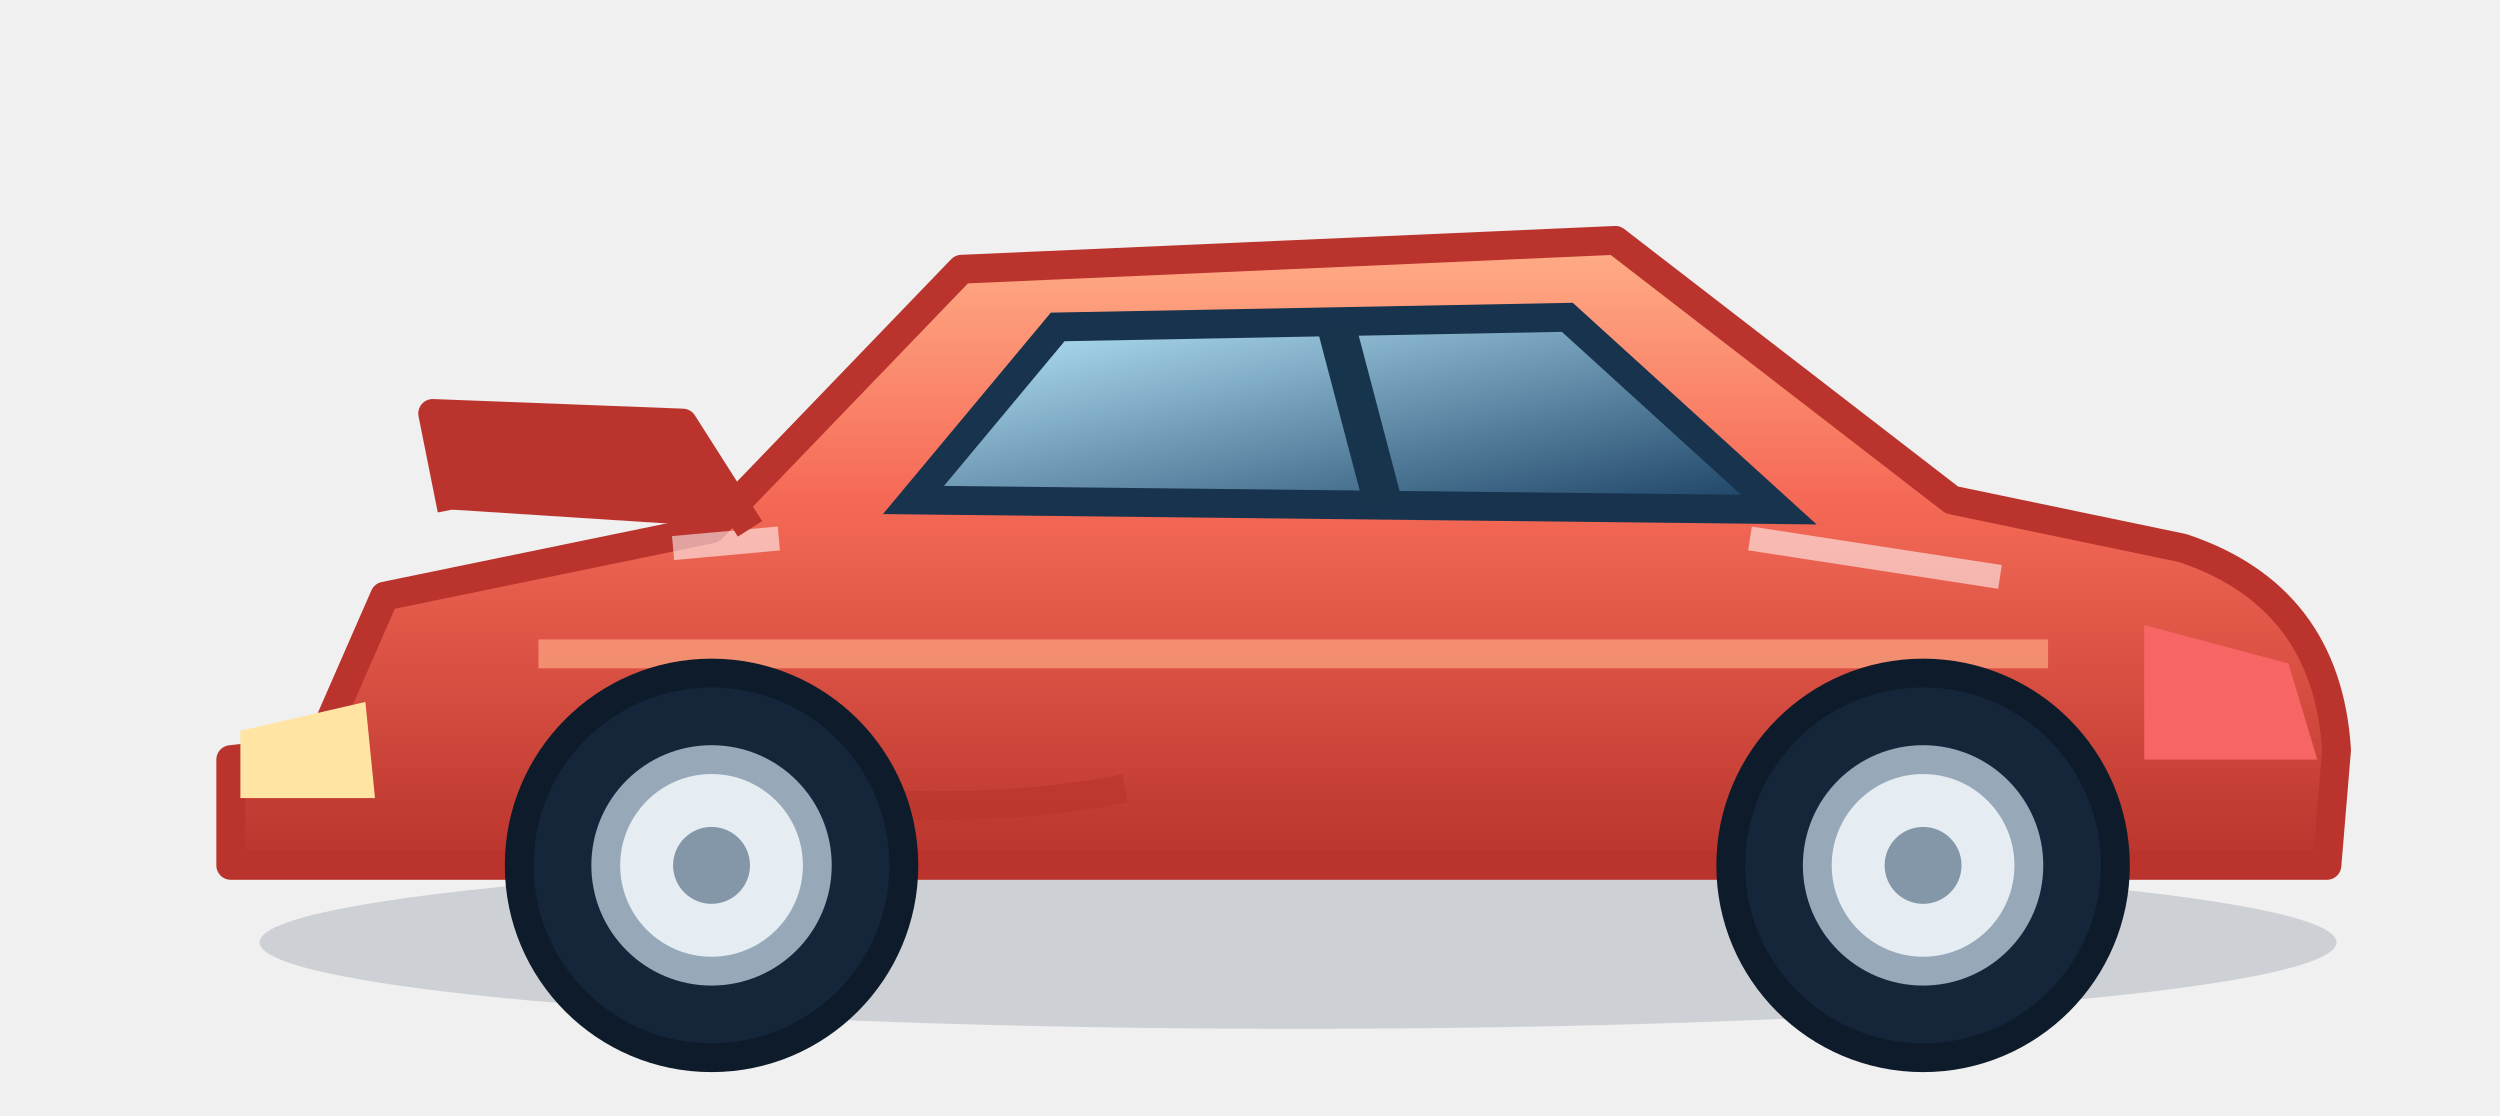
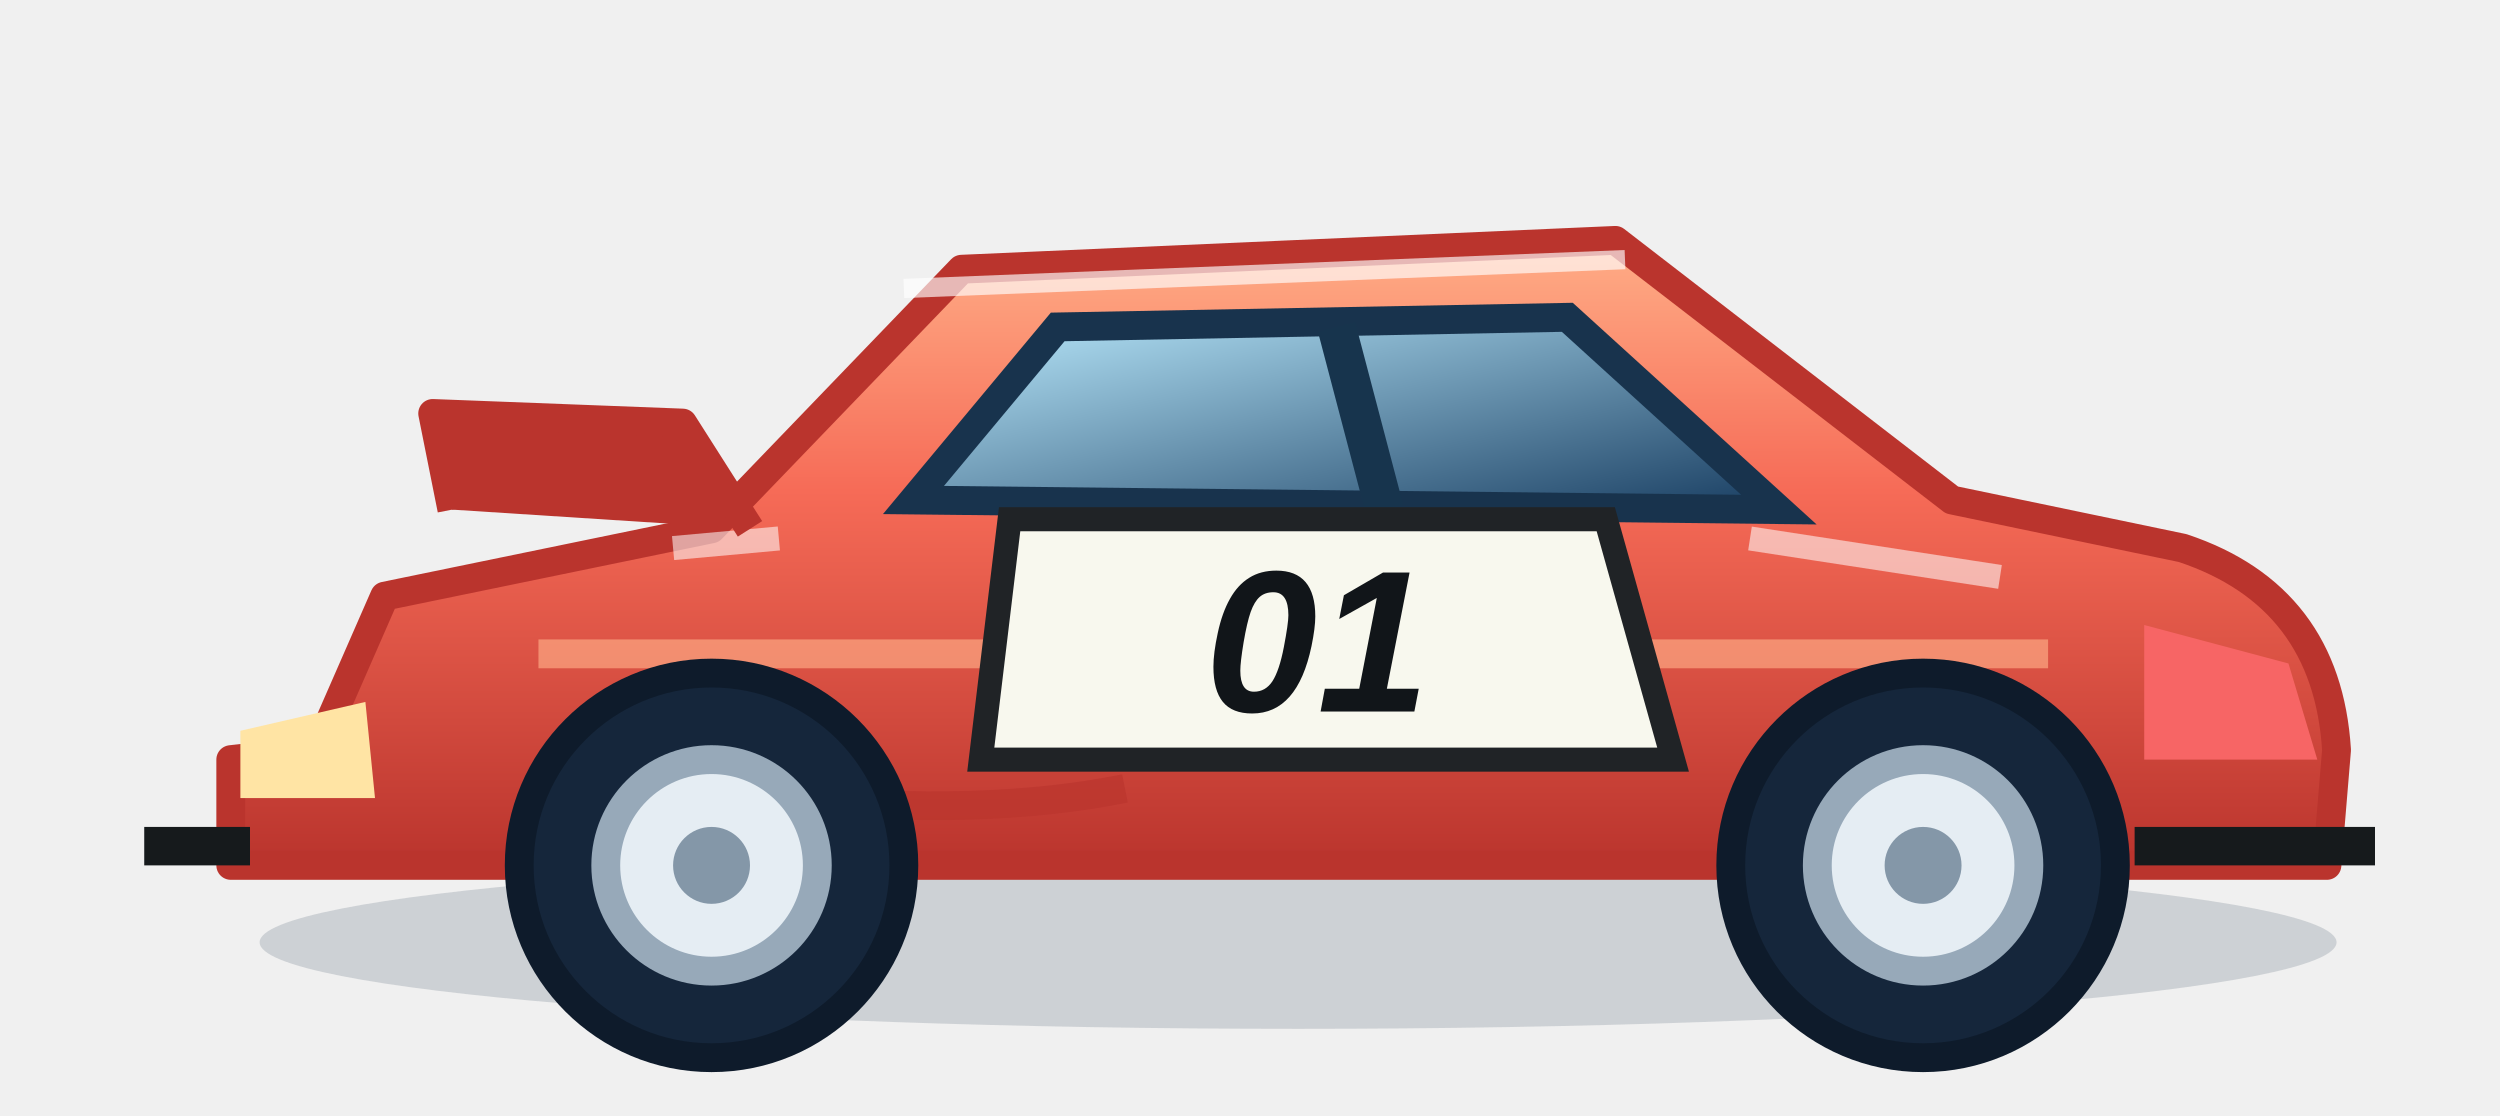
<svg xmlns="http://www.w3.org/2000/svg" viewBox="0 0 260 116" role="img" aria-label="Coral GT">
  <defs>
    <linearGradient id="paint" x1="0" x2="0" y1="0" y2="1">
      <stop stop-color="#ffae87" />
      <stop offset=".4" stop-color="#f66b57" />
      <stop offset="1" stop-color="#ba342d" />
    </linearGradient>
    <linearGradient id="glass" x1="0" x2="1" y1="0" y2="1">
      <stop stop-color="#bcecff" />
      <stop offset="1" stop-color="#183d61" />
    </linearGradient>
  </defs>
  <ellipse cx="135" cy="98" rx="108" ry="9" fill="#142b43" opacity=".16" />
  <path d="M33 78 L40 62 L74 55 L100 28 L168 25 L203 52 L227 57 Q242 62 243 78 L242 90 L24 90 L24 79Z" fill="url(#paint)" stroke="#ba342d" stroke-width="3" stroke-linejoin="round" />
  <path d="M95 52 L110 34 L163 33 L185 53 Z" fill="url(#glass)" stroke="#18334d" stroke-width="3" />
  <path d="M139 34 L144 53" stroke="#17344d" stroke-width="4" />
  <path d="M56 68 L213 68" stroke="#ffae87" stroke-width="3" opacity=".65" />
  <path d="M25 76 L38 73 L39 83 L25 83Z" fill="#ffe4a4" />
  <path d="M223 65 L238 69 L241 79 L223 79Z" fill="#f76565" />
  <path d="M70 57 L81 56 M182 56 L208 60" stroke="#ffffff" stroke-width="2.5" opacity=".55" />
  <path d="M82 83 Q102 85 117 82" stroke="#ba342d" stroke-width="3" opacity=".65" />
  <circle cx="74" cy="90" r="20" fill="#15263b" stroke="#0e1b2b" stroke-width="3" />
  <circle cx="74" cy="90" r="11" fill="#e5edf3" stroke="#97a9b9" stroke-width="3" />
  <circle cx="74" cy="90" r="4" fill="#8497a8" />
  <circle cx="200" cy="90" r="20" fill="#15263b" stroke="#0e1b2b" stroke-width="3" />
  <circle cx="200" cy="90" r="11" fill="#e5edf3" stroke="#97a9b9" stroke-width="3" />
  <circle cx="200" cy="90" r="4" fill="#8497a8" />
  <path d="M47 53 L45 43 L71 44 L78 55" fill="#ba342d" stroke="#ba342d" stroke-width="3" stroke-linejoin="round" />
+   <path d="M105 54 L167 54 L174 79 L102 79 Z" fill="#f8f8ee" stroke="#202326" stroke-width="2.5" />
+   <text x="137" y="74" fill="#111519" font-family="Arial,sans-serif" font-style="italic" font-weight="900" font-size="21" text-anchor="middle">01</text>
+   <path d="M15 88 L26 88 M222 88 L247 88" stroke="#161a1c" stroke-width="4" />
+   <path d="M94 30 L169 27" stroke="#fff" stroke-width="2" opacity=".65" />
</svg>
